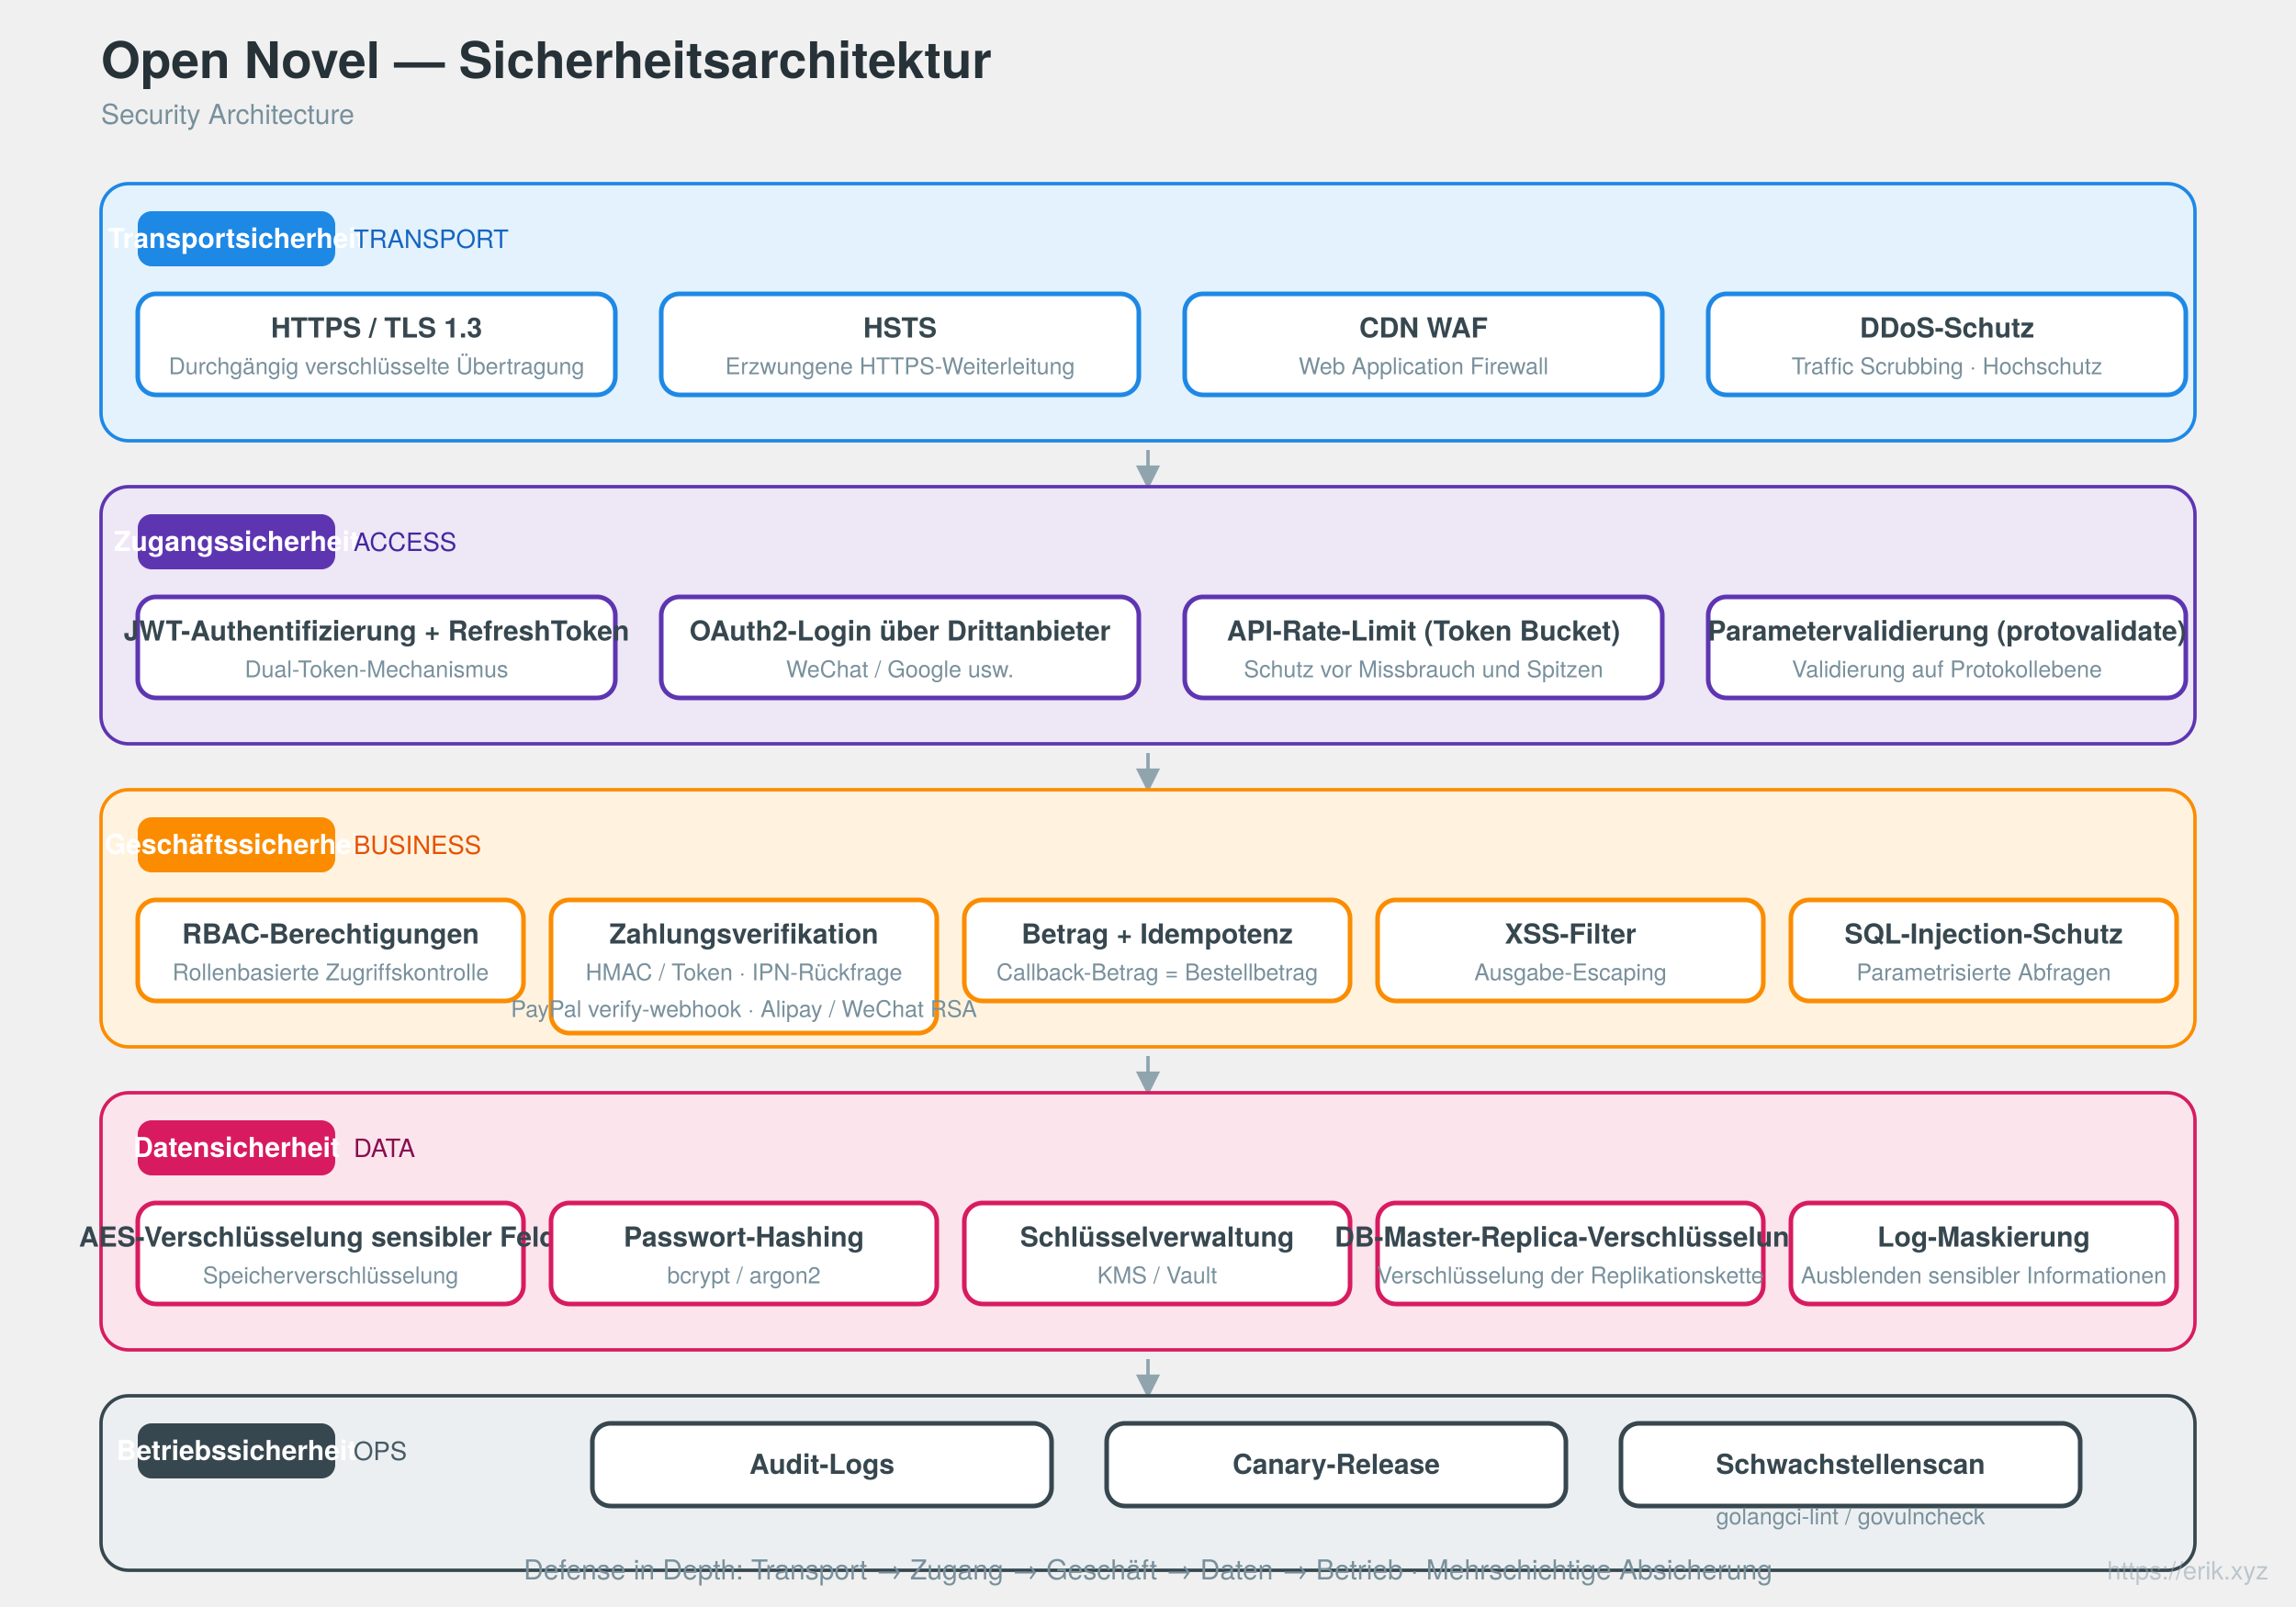
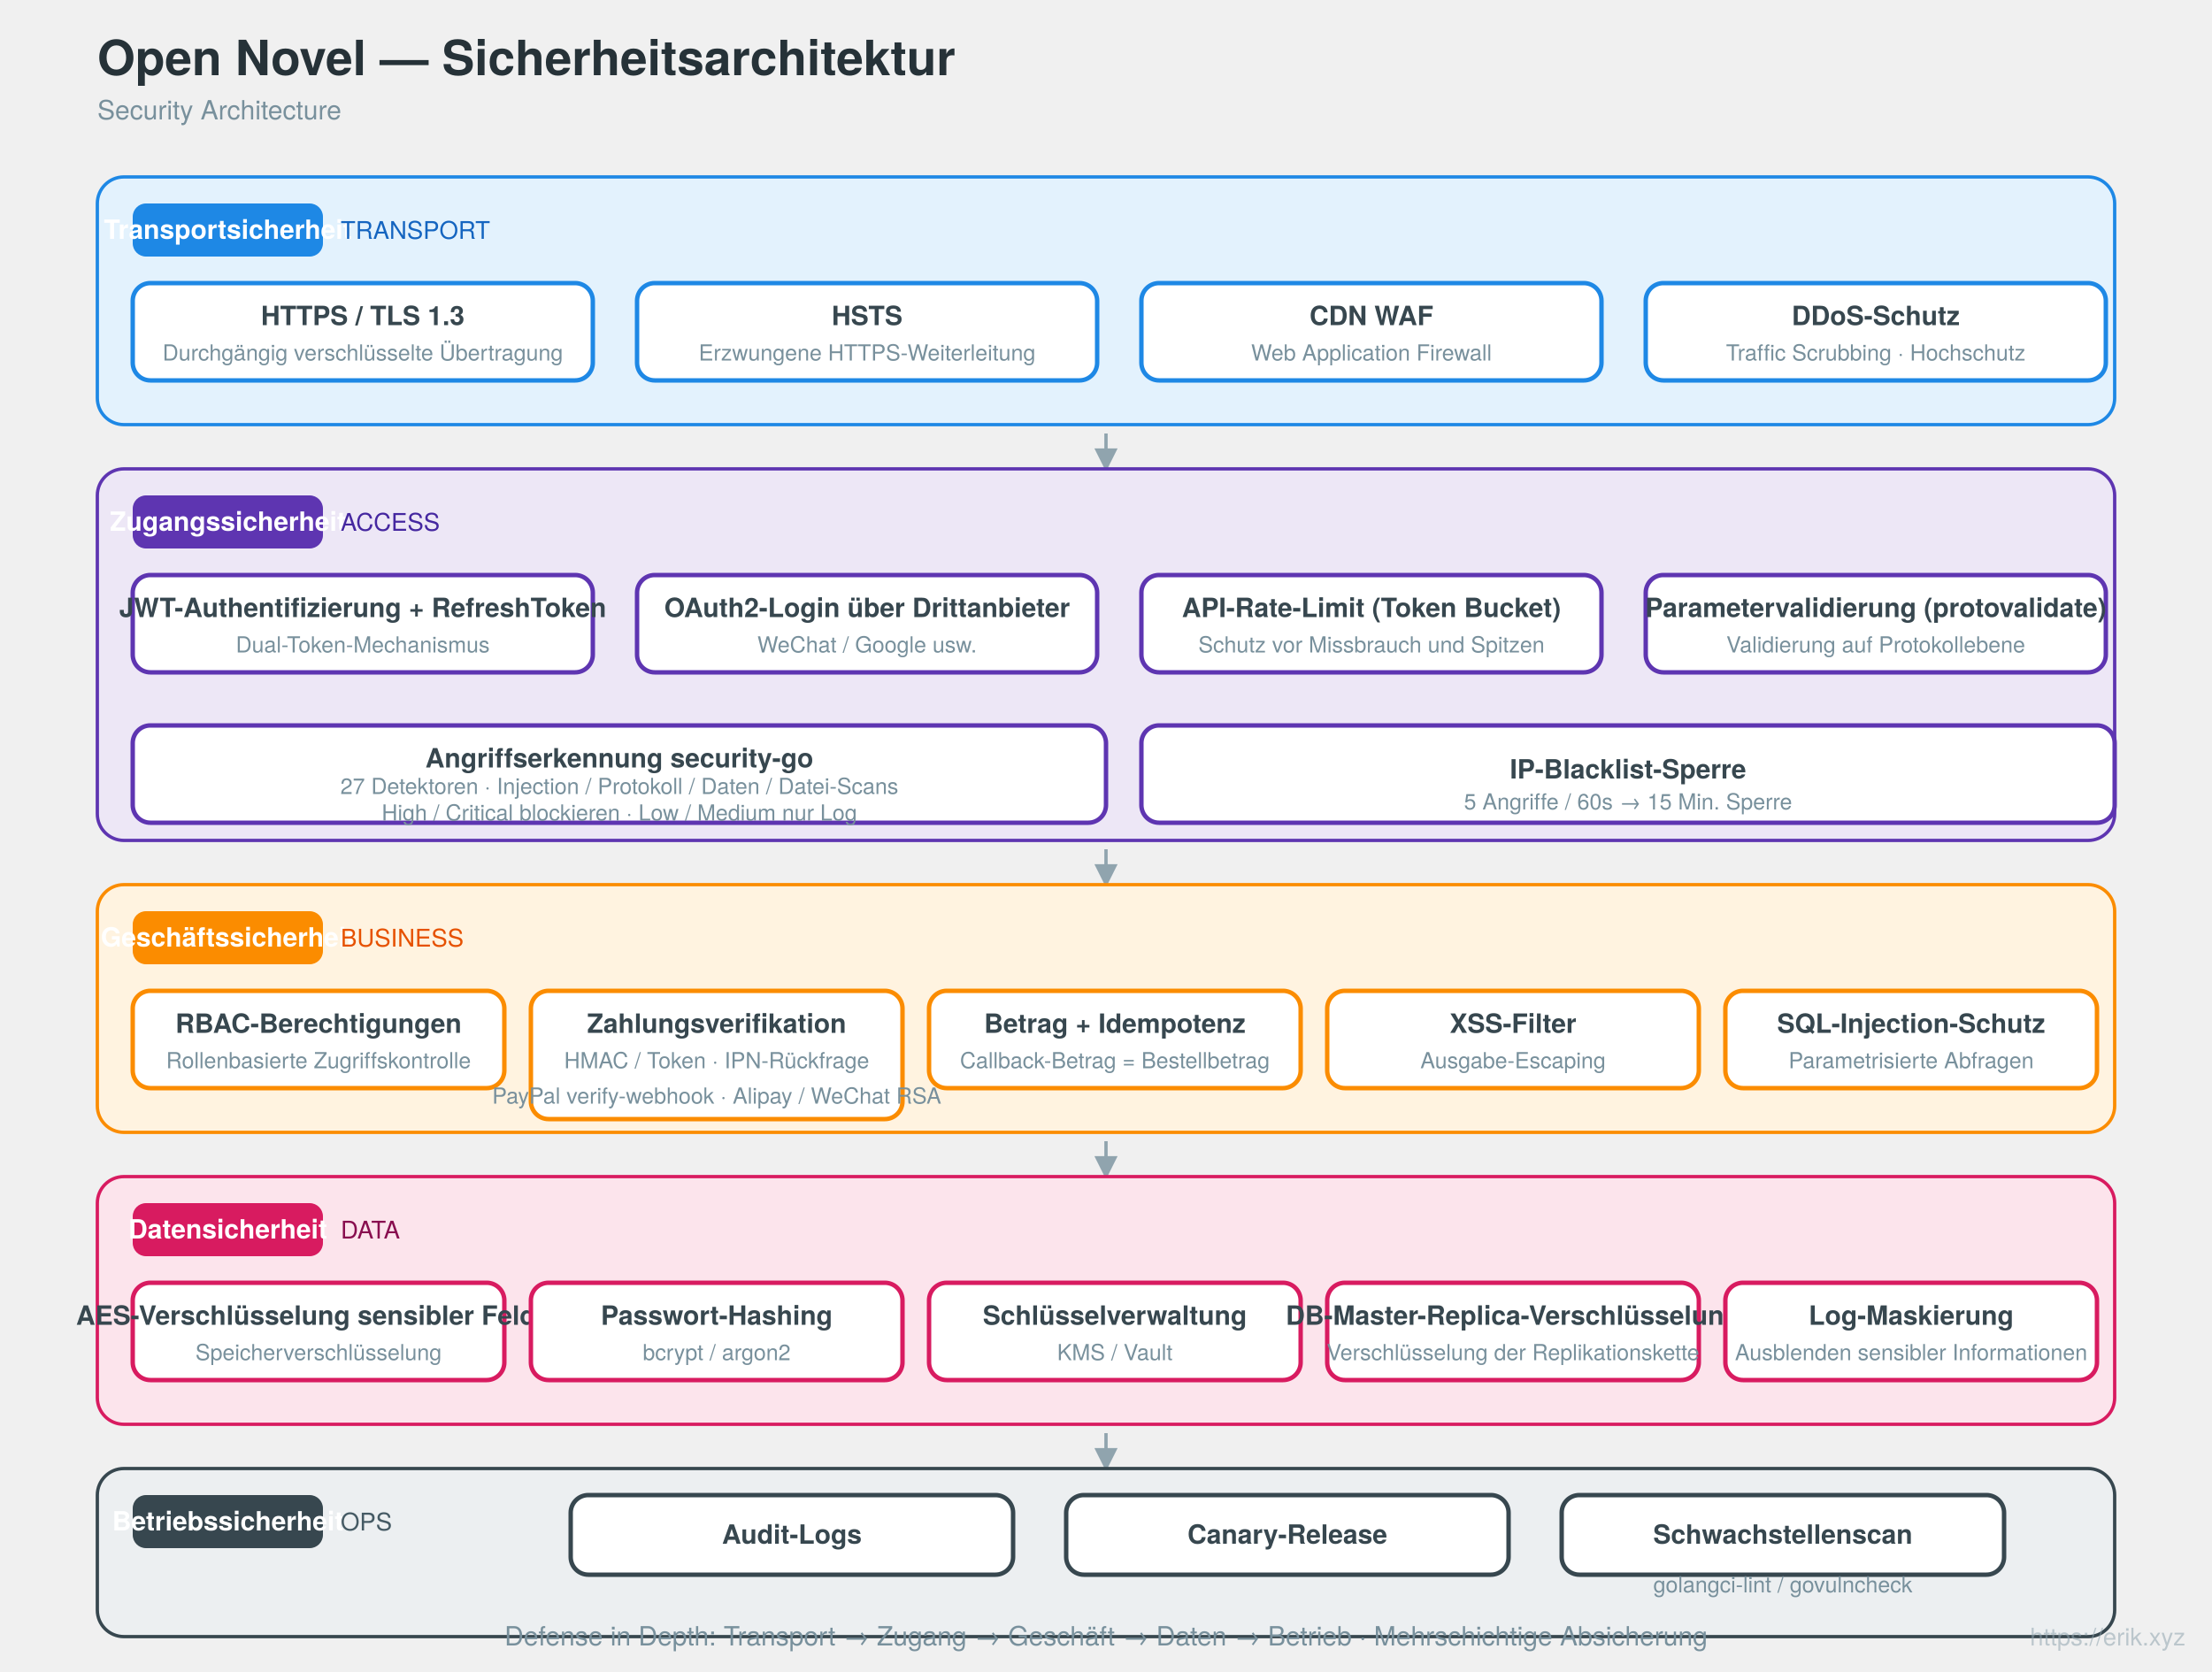
- <svg xmlns="http://www.w3.org/2000/svg" width="1000" height="700" viewBox="0 0 1000 700" font-family="'PingFang SC','Microsoft YaHei','Helvetica Neue',sans-serif">
+ <svg xmlns="http://www.w3.org/2000/svg" width="1000" height="756" viewBox="0 0 1000 756" font-family="'PingFang SC','Microsoft YaHei','Helvetica Neue',sans-serif">
  <defs>
    <marker id="arrow" viewBox="0 0 10 10" refX="5" refY="5" markerWidth="7" markerHeight="7" orient="auto-start-reverse">
      <path d="M 0 0 L 10 5 L 0 10 z" fill="#90a4ae" />
    </marker>
  </defs>
  <text x="44" y="34" font-size="22" font-weight="700" fill="#263238">Open Novel — Sicherheitsarchitektur</text>
  <text x="44" y="54" font-size="12" fill="#78909c">Security Architecture</text>
  <g>
    <rect x="44" y="80" width="912" height="112" rx="12" fill="#e3f2fd" stroke="#1e88e5" stroke-width="1.5" />
    <rect x="60" y="92" width="86" height="24" rx="6" fill="#1e88e5" />
    <text x="103" y="108" font-size="12" font-weight="600" fill="#ffffff" text-anchor="middle">Transportsicherheit</text>
    <text x="154" y="108" font-size="11" fill="#1565c0">TRANSPORT</text>
    <g>
      <rect x="60" y="128" width="208" height="44" rx="8" fill="#ffffff" stroke="#1e88e5" stroke-width="2" />
      <text x="164" y="147" font-size="12" font-weight="600" fill="#37474f" text-anchor="middle">HTTPS / TLS 1.3</text>
      <text x="164" y="163" font-size="10" fill="#78909c" text-anchor="middle">Durchgängig verschlüsselte Übertragung</text>
    </g>
    <g>
      <rect x="288" y="128" width="208" height="44" rx="8" fill="#ffffff" stroke="#1e88e5" stroke-width="2" />
      <text x="392" y="147" font-size="12" font-weight="600" fill="#37474f" text-anchor="middle">HSTS</text>
      <text x="392" y="163" font-size="10" fill="#78909c" text-anchor="middle">Erzwungene HTTPS-Weiterleitung</text>
    </g>
    <g>
      <rect x="516" y="128" width="208" height="44" rx="8" fill="#ffffff" stroke="#1e88e5" stroke-width="2" />
      <text x="620" y="147" font-size="12" font-weight="600" fill="#37474f" text-anchor="middle">CDN WAF</text>
      <text x="620" y="163" font-size="10" fill="#78909c" text-anchor="middle">Web Application Firewall</text>
    </g>
    <g>
      <rect x="744" y="128" width="208" height="44" rx="8" fill="#ffffff" stroke="#1e88e5" stroke-width="2" />
      <text x="848" y="147" font-size="12" font-weight="600" fill="#37474f" text-anchor="middle">DDoS-Schutz</text>
      <text x="848" y="163" font-size="10" fill="#78909c" text-anchor="middle">Traffic Scrubbing · Hochschutz</text>
    </g>
  </g>
  <line x1="500" y1="196" x2="500" y2="208" stroke="#90a4ae" stroke-width="1.5" marker-end="url(#arrow)" />
  <g>
-     <rect x="44" y="212" width="912" height="112" rx="12" fill="#ede7f6" stroke="#5e35b1" stroke-width="1.5" />
+     <rect x="44" y="212" width="912" height="168" rx="12" fill="#ede7f6" stroke="#5e35b1" stroke-width="1.5" />
    <rect x="60" y="224" width="86" height="24" rx="6" fill="#5e35b1" />
    <text x="103" y="240" font-size="12" font-weight="600" fill="#ffffff" text-anchor="middle">Zugangssicherheit</text>
    <text x="154" y="240" font-size="11" fill="#4527a0">ACCESS</text>
    <g>
      <rect x="60" y="260" width="208" height="44" rx="8" fill="#ffffff" stroke="#5e35b1" stroke-width="2" />
      <text x="164" y="279" font-size="12" font-weight="600" fill="#37474f" text-anchor="middle">JWT-Authentifizierung + RefreshToken</text>
      <text x="164" y="295" font-size="10" fill="#78909c" text-anchor="middle">Dual-Token-Mechanismus</text>
    </g>
    <g>
      <rect x="288" y="260" width="208" height="44" rx="8" fill="#ffffff" stroke="#5e35b1" stroke-width="2" />
      <text x="392" y="279" font-size="12" font-weight="600" fill="#37474f" text-anchor="middle">OAuth2-Login über Drittanbieter</text>
      <text x="392" y="295" font-size="10" fill="#78909c" text-anchor="middle">WeChat / Google usw.</text>
    </g>
    <g>
      <rect x="516" y="260" width="208" height="44" rx="8" fill="#ffffff" stroke="#5e35b1" stroke-width="2" />
      <text x="620" y="279" font-size="12" font-weight="600" fill="#37474f" text-anchor="middle">API-Rate-Limit (Token Bucket)</text>
      <text x="620" y="295" font-size="10" fill="#78909c" text-anchor="middle">Schutz vor Missbrauch und Spitzen</text>
    </g>
    <g>
      <rect x="744" y="260" width="208" height="44" rx="8" fill="#ffffff" stroke="#5e35b1" stroke-width="2" />
      <text x="848" y="279" font-size="12" font-weight="600" fill="#37474f" text-anchor="middle">Parametervalidierung (protovalidate)</text>
      <text x="848" y="295" font-size="10" fill="#78909c" text-anchor="middle">Validierung auf Protokollebene</text>
    </g>
-   </g>
-   <line x1="500" y1="328" x2="500" y2="340" stroke="#90a4ae" stroke-width="1.5" marker-end="url(#arrow)" />
-   <g>
-     <rect x="44" y="344" width="912" height="112" rx="12" fill="#fff3e0" stroke="#fb8c00" stroke-width="1.5" />
-     <rect x="60" y="356" width="86" height="24" rx="6" fill="#fb8c00" />
-     <text x="103" y="372" font-size="12" font-weight="600" fill="#ffffff" text-anchor="middle">Geschäftssicherheit</text>
-     <text x="154" y="372" font-size="11" fill="#e65100">BUSINESS</text>
    <g>
-       <rect x="60" y="392" width="168" height="44" rx="8" fill="#ffffff" stroke="#fb8c00" stroke-width="2" />
-       <text x="144" y="411" font-size="12" font-weight="600" fill="#37474f" text-anchor="middle">RBAC-Berechtigungen</text>
-       <text x="144" y="427" font-size="10" fill="#78909c" text-anchor="middle">Rollenbasierte Zugriffskontrolle</text>
+       <rect x="60" y="328" width="440" height="44" rx="8" fill="#ffffff" stroke="#5e35b1" stroke-width="2" />
+       <text x="280" y="347" font-size="12" font-weight="600" fill="#37474f" text-anchor="middle">Angriffserkennung security-go</text>
+       <text x="280" y="359" font-size="10" fill="#78909c" text-anchor="middle">27 Detektoren · Injection / Protokoll / Daten / Datei-Scans</text>
+       <text x="280" y="371" font-size="10" fill="#78909c" text-anchor="middle">High / Critical blockieren · Low / Medium nur Log</text>
    </g>
    <g>
-       <rect x="240" y="392" width="168" height="58" rx="8" fill="#ffffff" stroke="#fb8c00" stroke-width="2" />
-       <text x="324" y="411" font-size="12" font-weight="600" fill="#37474f" text-anchor="middle">Zahlungsverifikation</text>
-       <text x="324" y="427" font-size="10" fill="#78909c" text-anchor="middle">HMAC / Token · IPN-Rückfrage</text>
-       <text x="324" y="443" font-size="10" fill="#78909c" text-anchor="middle">PayPal verify-webhook · Alipay / WeChat RSA</text>
+       <rect x="516" y="328" width="440" height="44" rx="8" fill="#ffffff" stroke="#5e35b1" stroke-width="2" />
+       <text x="736" y="352" font-size="12" font-weight="600" fill="#37474f" text-anchor="middle">IP-Blacklist-Sperre</text>
+       <text x="736" y="366" font-size="10" fill="#78909c" text-anchor="middle">5 Angriffe / 60s → 15 Min. Sperre</text>
+     </g>
+   </g>
+   <line x1="500" y1="384" x2="500" y2="396" stroke="#90a4ae" stroke-width="1.5" marker-end="url(#arrow)" />
+   <g>
+     <rect x="44" y="400" width="912" height="112" rx="12" fill="#fff3e0" stroke="#fb8c00" stroke-width="1.5" />
+     <rect x="60" y="412" width="86" height="24" rx="6" fill="#fb8c00" />
+     <text x="103" y="428" font-size="12" font-weight="600" fill="#ffffff" text-anchor="middle">Geschäftssicherheit</text>
+     <text x="154" y="428" font-size="11" fill="#e65100">BUSINESS</text>
+     <g>
+       <rect x="60" y="448" width="168" height="44" rx="8" fill="#ffffff" stroke="#fb8c00" stroke-width="2" />
+       <text x="144" y="467" font-size="12" font-weight="600" fill="#37474f" text-anchor="middle">RBAC-Berechtigungen</text>
+       <text x="144" y="483" font-size="10" fill="#78909c" text-anchor="middle">Rollenbasierte Zugriffskontrolle</text>
    </g>
    <g>
-       <rect x="420" y="392" width="168" height="44" rx="8" fill="#ffffff" stroke="#fb8c00" stroke-width="2" />
-       <text x="504" y="411" font-size="12" font-weight="600" fill="#37474f" text-anchor="middle">Betrag + Idempotenz</text>
-       <text x="504" y="427" font-size="10" fill="#78909c" text-anchor="middle">Callback-Betrag = Bestellbetrag</text>
+       <rect x="240" y="448" width="168" height="58" rx="8" fill="#ffffff" stroke="#fb8c00" stroke-width="2" />
+       <text x="324" y="467" font-size="12" font-weight="600" fill="#37474f" text-anchor="middle">Zahlungsverifikation</text>
+       <text x="324" y="483" font-size="10" fill="#78909c" text-anchor="middle">HMAC / Token · IPN-Rückfrage</text>
+       <text x="324" y="499" font-size="10" fill="#78909c" text-anchor="middle">PayPal verify-webhook · Alipay / WeChat RSA</text>
    </g>
    <g>
-       <rect x="600" y="392" width="168" height="44" rx="8" fill="#ffffff" stroke="#fb8c00" stroke-width="2" />
-       <text x="684" y="411" font-size="12" font-weight="600" fill="#37474f" text-anchor="middle">XSS-Filter</text>
-       <text x="684" y="427" font-size="10" fill="#78909c" text-anchor="middle">Ausgabe-Escaping</text>
+       <rect x="420" y="448" width="168" height="44" rx="8" fill="#ffffff" stroke="#fb8c00" stroke-width="2" />
+       <text x="504" y="467" font-size="12" font-weight="600" fill="#37474f" text-anchor="middle">Betrag + Idempotenz</text>
+       <text x="504" y="483" font-size="10" fill="#78909c" text-anchor="middle">Callback-Betrag = Bestellbetrag</text>
    </g>
    <g>
-       <rect x="780" y="392" width="168" height="44" rx="8" fill="#ffffff" stroke="#fb8c00" stroke-width="2" />
-       <text x="864" y="411" font-size="12" font-weight="600" fill="#37474f" text-anchor="middle">SQL-Injection-Schutz</text>
-       <text x="864" y="427" font-size="10" fill="#78909c" text-anchor="middle">Parametrisierte Abfragen</text>
+       <rect x="600" y="448" width="168" height="44" rx="8" fill="#ffffff" stroke="#fb8c00" stroke-width="2" />
+       <text x="684" y="467" font-size="12" font-weight="600" fill="#37474f" text-anchor="middle">XSS-Filter</text>
+       <text x="684" y="483" font-size="10" fill="#78909c" text-anchor="middle">Ausgabe-Escaping</text>
+     </g>
+     <g>
+       <rect x="780" y="448" width="168" height="44" rx="8" fill="#ffffff" stroke="#fb8c00" stroke-width="2" />
+       <text x="864" y="467" font-size="12" font-weight="600" fill="#37474f" text-anchor="middle">SQL-Injection-Schutz</text>
+       <text x="864" y="483" font-size="10" fill="#78909c" text-anchor="middle">Parametrisierte Abfragen</text>
    </g>
  </g>
-   <line x1="500" y1="460" x2="500" y2="472" stroke="#90a4ae" stroke-width="1.5" marker-end="url(#arrow)" />
+   <line x1="500" y1="516" x2="500" y2="528" stroke="#90a4ae" stroke-width="1.5" marker-end="url(#arrow)" />
  <g>
-     <rect x="44" y="476" width="912" height="112" rx="12" fill="#fce4ec" stroke="#d81b60" stroke-width="1.5" />
-     <rect x="60" y="488" width="86" height="24" rx="6" fill="#d81b60" />
-     <text x="103" y="504" font-size="12" font-weight="600" fill="#ffffff" text-anchor="middle">Datensicherheit</text>
-     <text x="154" y="504" font-size="11" fill="#880e4f">DATA</text>
+     <rect x="44" y="532" width="912" height="112" rx="12" fill="#fce4ec" stroke="#d81b60" stroke-width="1.5" />
+     <rect x="60" y="544" width="86" height="24" rx="6" fill="#d81b60" />
+     <text x="103" y="560" font-size="12" font-weight="600" fill="#ffffff" text-anchor="middle">Datensicherheit</text>
+     <text x="154" y="560" font-size="11" fill="#880e4f">DATA</text>
    <g>
-       <rect x="60" y="524" width="168" height="44" rx="8" fill="#ffffff" stroke="#d81b60" stroke-width="2" />
-       <text x="144" y="543" font-size="12" font-weight="600" fill="#37474f" text-anchor="middle">AES-Verschlüsselung sensibler Felder</text>
-       <text x="144" y="559" font-size="10" fill="#78909c" text-anchor="middle">Speicherverschlüsselung</text>
+       <rect x="60" y="580" width="168" height="44" rx="8" fill="#ffffff" stroke="#d81b60" stroke-width="2" />
+       <text x="144" y="599" font-size="12" font-weight="600" fill="#37474f" text-anchor="middle">AES-Verschlüsselung sensibler Felder</text>
+       <text x="144" y="615" font-size="10" fill="#78909c" text-anchor="middle">Speicherverschlüsselung</text>
    </g>
    <g>
-       <rect x="240" y="524" width="168" height="44" rx="8" fill="#ffffff" stroke="#d81b60" stroke-width="2" />
-       <text x="324" y="543" font-size="12" font-weight="600" fill="#37474f" text-anchor="middle">Passwort-Hashing</text>
-       <text x="324" y="559" font-size="10" fill="#78909c" text-anchor="middle">bcrypt / argon2</text>
+       <rect x="240" y="580" width="168" height="44" rx="8" fill="#ffffff" stroke="#d81b60" stroke-width="2" />
+       <text x="324" y="599" font-size="12" font-weight="600" fill="#37474f" text-anchor="middle">Passwort-Hashing</text>
+       <text x="324" y="615" font-size="10" fill="#78909c" text-anchor="middle">bcrypt / argon2</text>
    </g>
    <g>
-       <rect x="420" y="524" width="168" height="44" rx="8" fill="#ffffff" stroke="#d81b60" stroke-width="2" />
-       <text x="504" y="543" font-size="12" font-weight="600" fill="#37474f" text-anchor="middle">Schlüsselverwaltung</text>
-       <text x="504" y="559" font-size="10" fill="#78909c" text-anchor="middle">KMS / Vault</text>
+       <rect x="420" y="580" width="168" height="44" rx="8" fill="#ffffff" stroke="#d81b60" stroke-width="2" />
+       <text x="504" y="599" font-size="12" font-weight="600" fill="#37474f" text-anchor="middle">Schlüsselverwaltung</text>
+       <text x="504" y="615" font-size="10" fill="#78909c" text-anchor="middle">KMS / Vault</text>
    </g>
    <g>
-       <rect x="600" y="524" width="168" height="44" rx="8" fill="#ffffff" stroke="#d81b60" stroke-width="2" />
-       <text x="684" y="543" font-size="12" font-weight="600" fill="#37474f" text-anchor="middle">DB-Master-Replica-Verschlüsselung</text>
-       <text x="684" y="559" font-size="10" fill="#78909c" text-anchor="middle">Verschlüsselung der Replikationskette</text>
+       <rect x="600" y="580" width="168" height="44" rx="8" fill="#ffffff" stroke="#d81b60" stroke-width="2" />
+       <text x="684" y="599" font-size="12" font-weight="600" fill="#37474f" text-anchor="middle">DB-Master-Replica-Verschlüsselung</text>
+       <text x="684" y="615" font-size="10" fill="#78909c" text-anchor="middle">Verschlüsselung der Replikationskette</text>
    </g>
    <g>
-       <rect x="780" y="524" width="168" height="44" rx="8" fill="#ffffff" stroke="#d81b60" stroke-width="2" />
-       <text x="864" y="543" font-size="12" font-weight="600" fill="#37474f" text-anchor="middle">Log-Maskierung</text>
-       <text x="864" y="559" font-size="10" fill="#78909c" text-anchor="middle">Ausblenden sensibler Informationen</text>
+       <rect x="780" y="580" width="168" height="44" rx="8" fill="#ffffff" stroke="#d81b60" stroke-width="2" />
+       <text x="864" y="599" font-size="12" font-weight="600" fill="#37474f" text-anchor="middle">Log-Maskierung</text>
+       <text x="864" y="615" font-size="10" fill="#78909c" text-anchor="middle">Ausblenden sensibler Informationen</text>
    </g>
  </g>
-   <line x1="500" y1="592" x2="500" y2="604" stroke="#90a4ae" stroke-width="1.5" marker-end="url(#arrow)" />
+   <line x1="500" y1="648" x2="500" y2="660" stroke="#90a4ae" stroke-width="1.5" marker-end="url(#arrow)" />
  <g>
-     <rect x="44" y="608" width="912" height="76" rx="12" fill="#eceff1" stroke="#37474f" stroke-width="1.5" />
-     <rect x="60" y="620" width="86" height="24" rx="6" fill="#37474f" />
-     <text x="103" y="636" font-size="12" font-weight="600" fill="#ffffff" text-anchor="middle">Betriebssicherheit</text>
-     <text x="154" y="636" font-size="11" fill="#455a64">OPS</text>
+     <rect x="44" y="664" width="912" height="76" rx="12" fill="#eceff1" stroke="#37474f" stroke-width="1.5" />
+     <rect x="60" y="676" width="86" height="24" rx="6" fill="#37474f" />
+     <text x="103" y="692" font-size="12" font-weight="600" fill="#ffffff" text-anchor="middle">Betriebssicherheit</text>
+     <text x="154" y="692" font-size="11" fill="#455a64">OPS</text>
    <g>
-       <rect x="258" y="620" width="200" height="36" rx="8" fill="#ffffff" stroke="#37474f" stroke-width="2" />
-       <text x="358" y="642" font-size="12" font-weight="600" fill="#37474f" text-anchor="middle">Audit-Logs</text>
+       <rect x="258" y="676" width="200" height="36" rx="8" fill="#ffffff" stroke="#37474f" stroke-width="2" />
+       <text x="358" y="698" font-size="12" font-weight="600" fill="#37474f" text-anchor="middle">Audit-Logs</text>
    </g>
    <g>
-       <rect x="482" y="620" width="200" height="36" rx="8" fill="#ffffff" stroke="#37474f" stroke-width="2" />
-       <text x="582" y="642" font-size="12" font-weight="600" fill="#37474f" text-anchor="middle">Canary-Release</text>
+       <rect x="482" y="676" width="200" height="36" rx="8" fill="#ffffff" stroke="#37474f" stroke-width="2" />
+       <text x="582" y="698" font-size="12" font-weight="600" fill="#37474f" text-anchor="middle">Canary-Release</text>
    </g>
    <g>
-       <rect x="706" y="620" width="200" height="36" rx="8" fill="#ffffff" stroke="#37474f" stroke-width="2" />
-       <text x="806" y="642" font-size="12" font-weight="600" fill="#37474f" text-anchor="middle">Schwachstellenscan</text>
+       <rect x="706" y="676" width="200" height="36" rx="8" fill="#ffffff" stroke="#37474f" stroke-width="2" />
+       <text x="806" y="698" font-size="12" font-weight="600" fill="#37474f" text-anchor="middle">Schwachstellenscan</text>
    </g>
-     <text x="806" y="664" font-size="10" fill="#78909c" text-anchor="middle">golangci-lint / govulncheck</text>
+     <text x="806" y="720" font-size="10" fill="#78909c" text-anchor="middle">golangci-lint / govulncheck</text>
  </g>
-   <text x="500" y="688" font-size="12" fill="#78909c" text-anchor="middle">Defense in Depth: Transport → Zugang → Geschäft → Daten → Betrieb · Mehrschichtige Absicherung</text>
-   <text x="988" y="688" font-size="11" fill="#90a4ae" opacity="0.55" text-anchor="end">https://erik.xyz</text>
+   <text x="500" y="744" font-size="12" fill="#78909c" text-anchor="middle">Defense in Depth: Transport → Zugang → Geschäft → Daten → Betrieb · Mehrschichtige Absicherung</text>
+   <text x="988" y="744" font-size="11" fill="#90a4ae" opacity="0.55" text-anchor="end">https://erik.xyz</text>
</svg>
